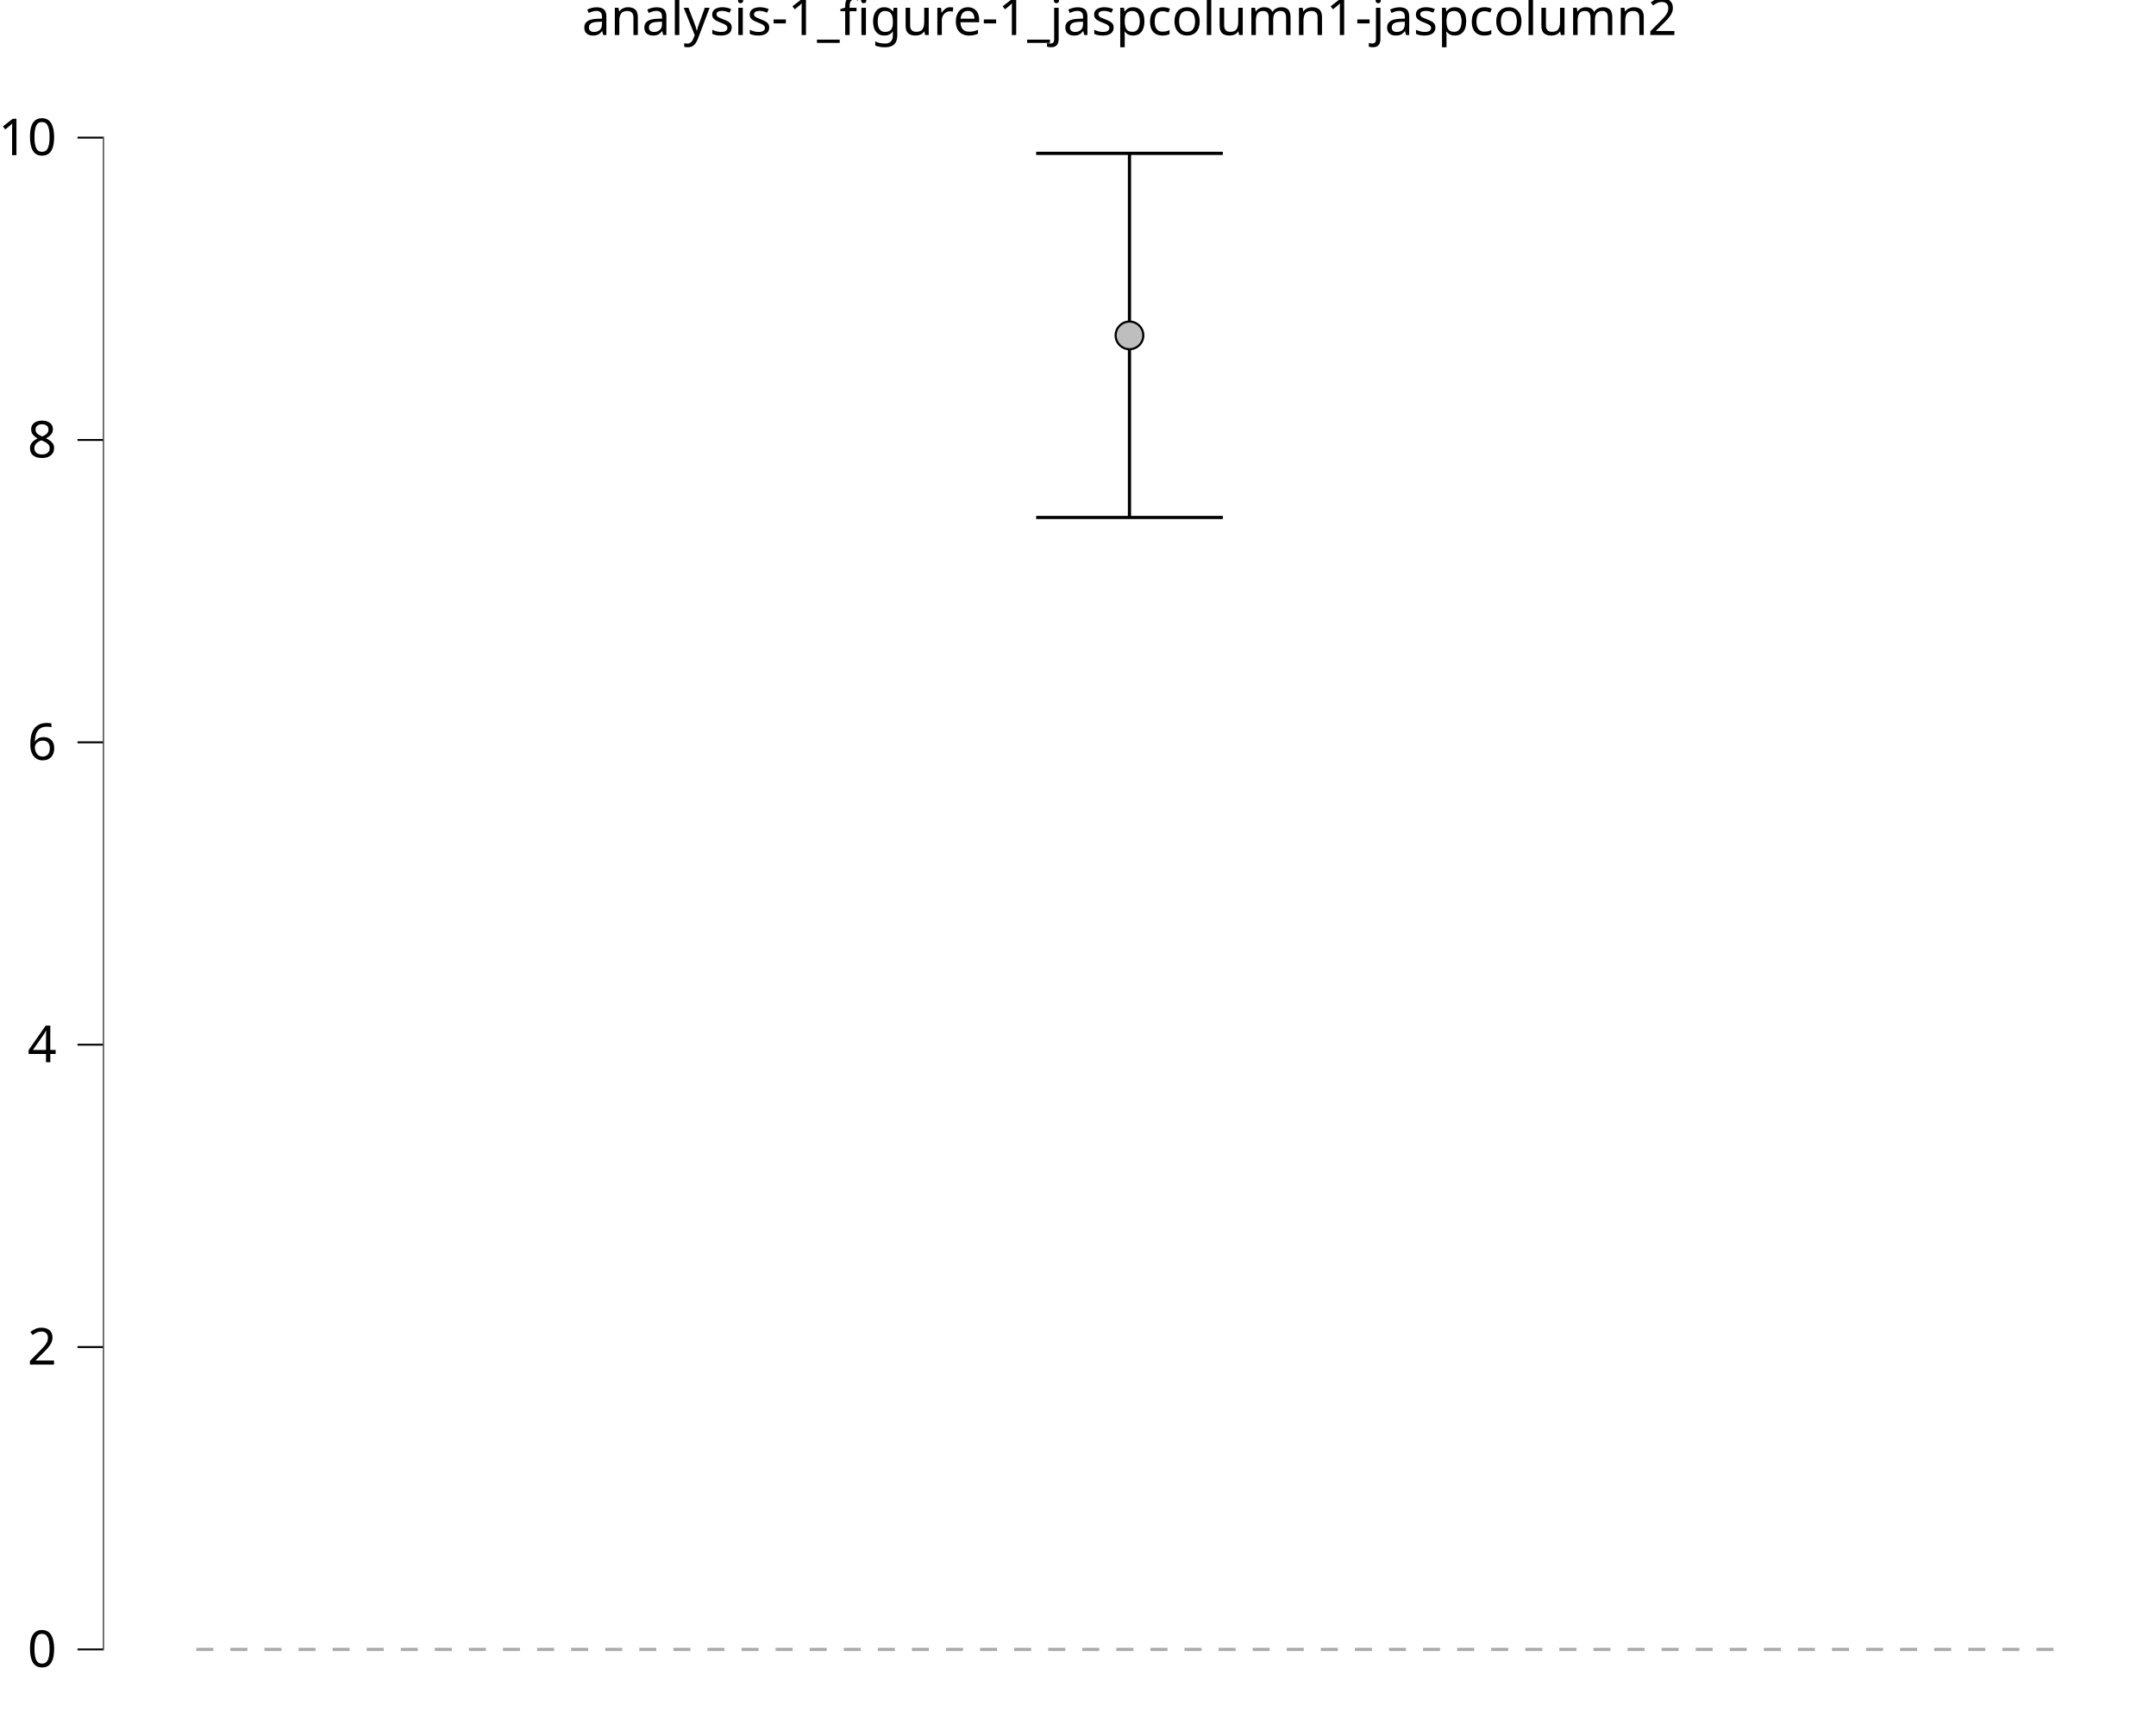
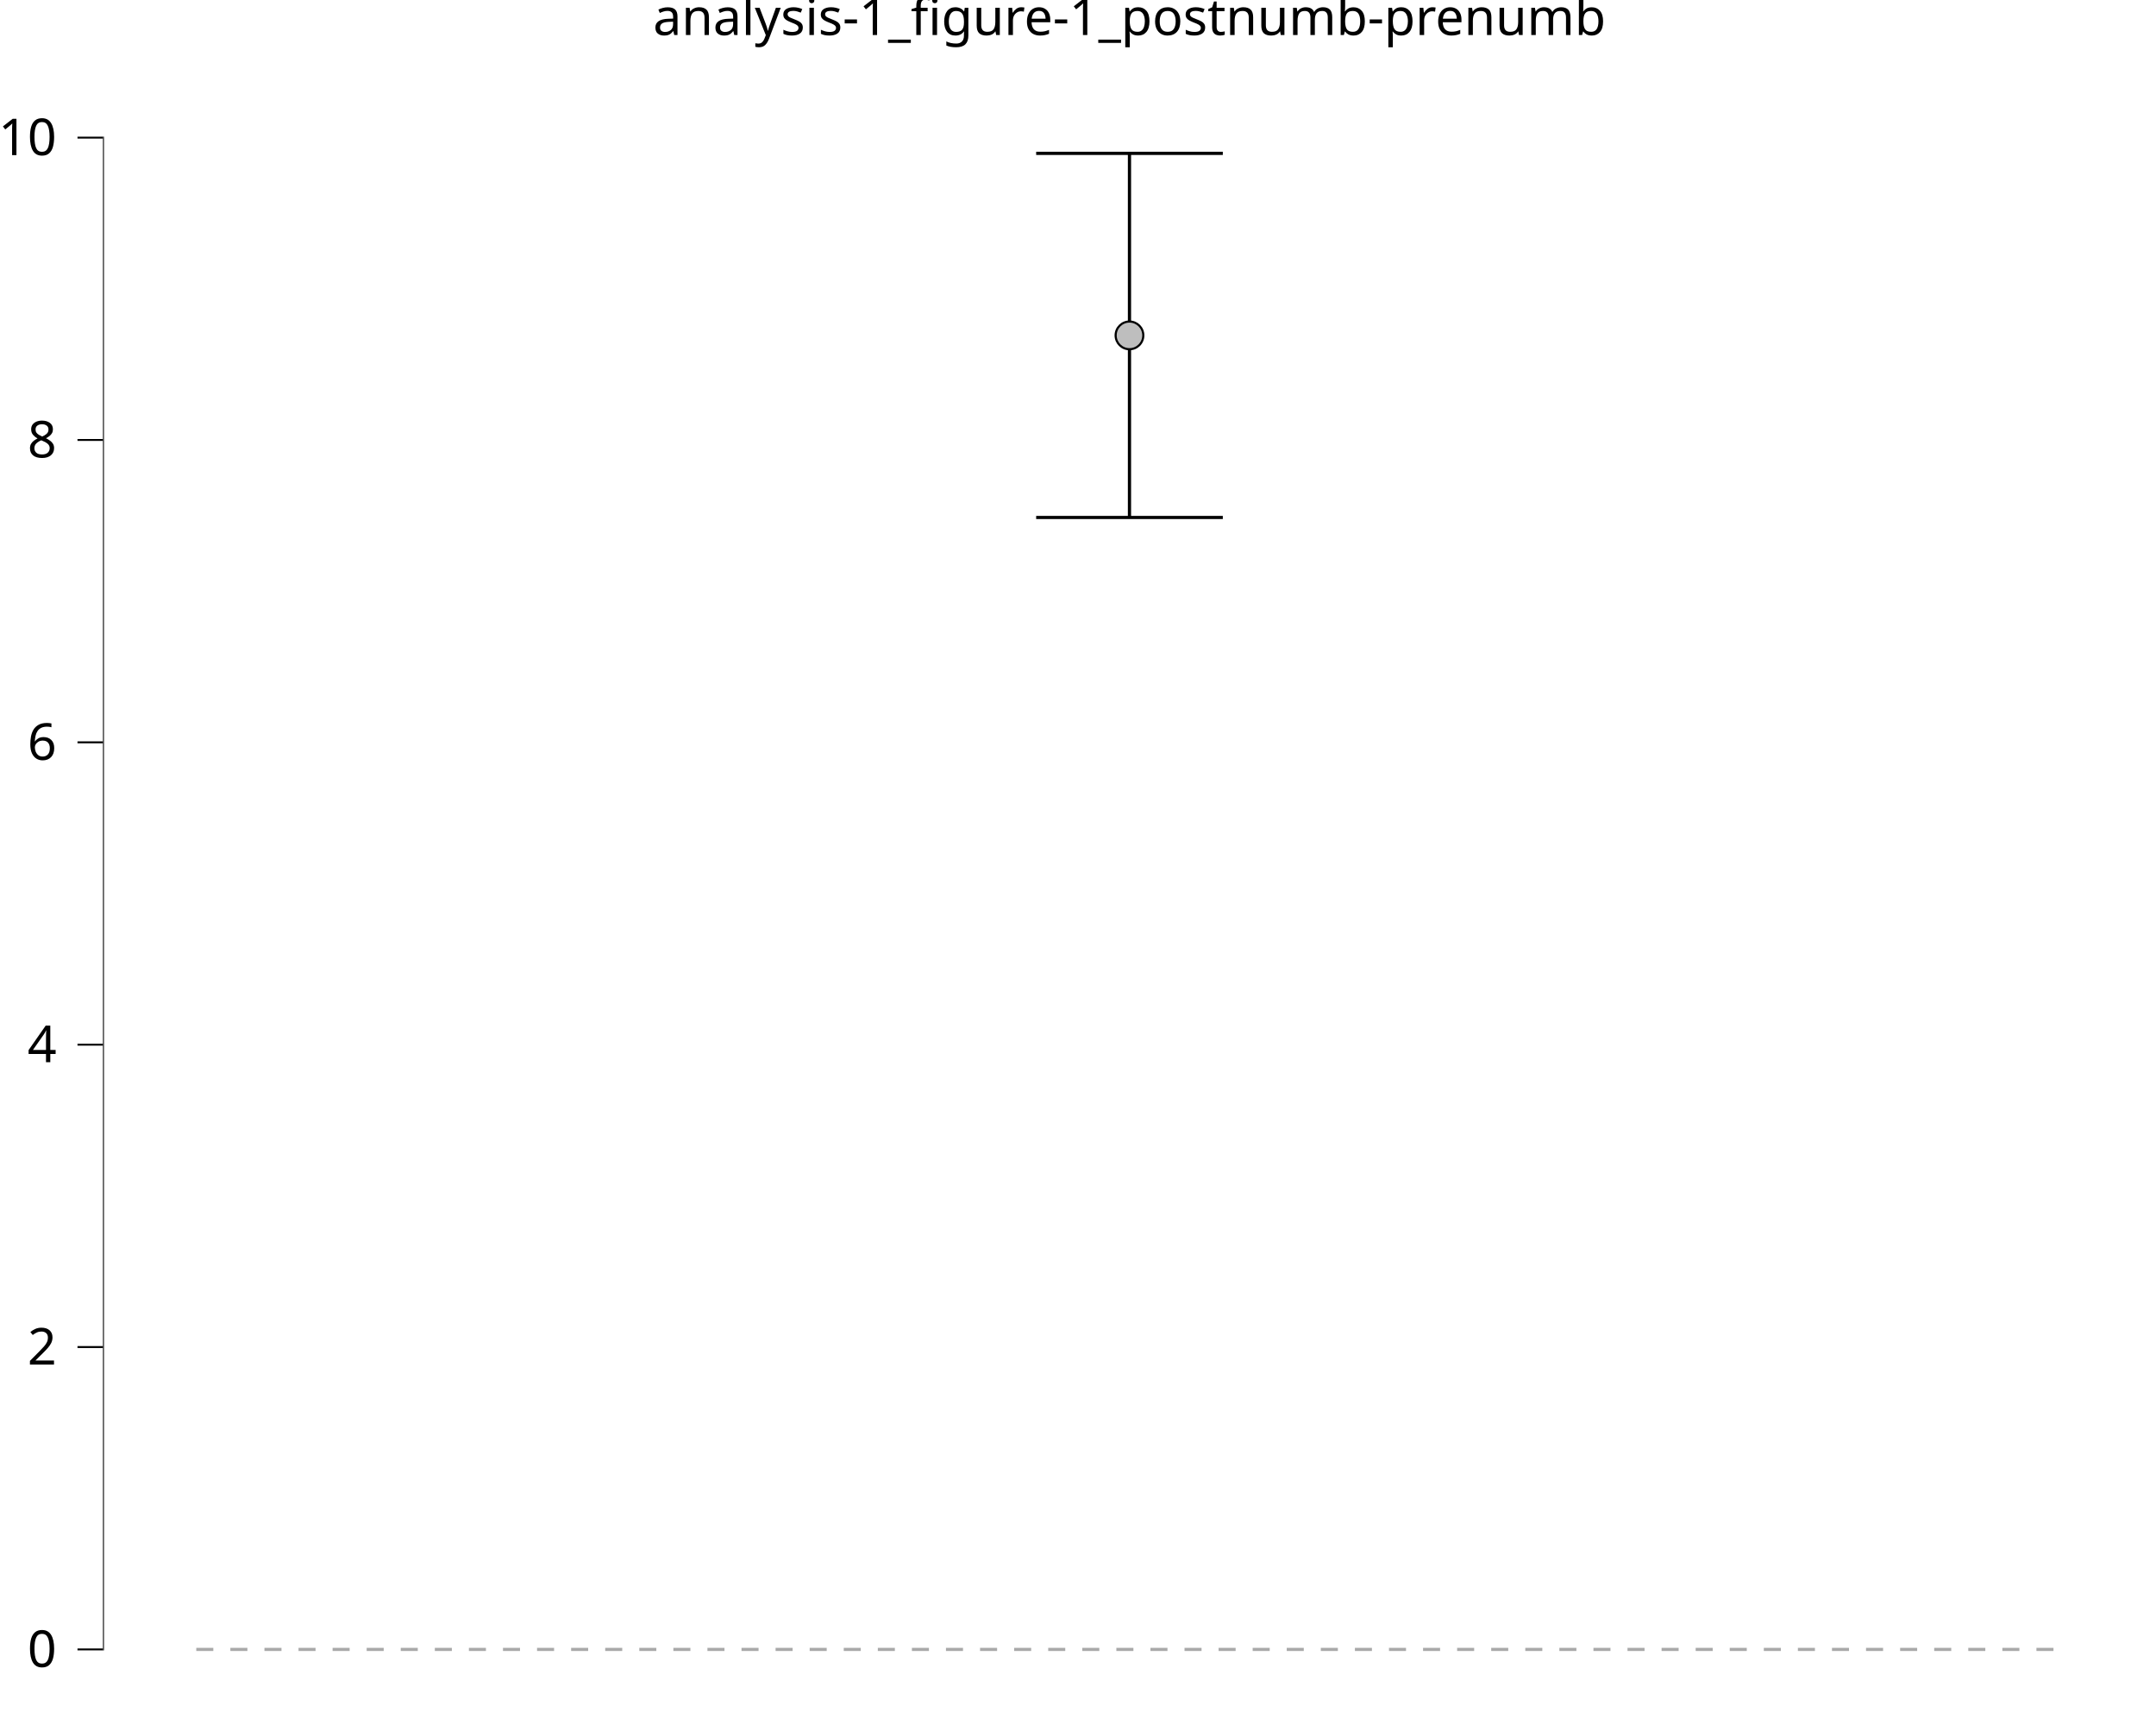
<svg xmlns="http://www.w3.org/2000/svg" class="svglite" data-engine-version="2.0" width="720.00pt" height="576.00pt" viewBox="0 0 720.00 576.00">
  <defs>
    <style type="text/css">
    .svglite line, .svglite polyline, .svglite polygon, .svglite path, .svglite rect, .svglite circle {
      fill: none;
      stroke: #000000;
      stroke-linecap: round;
      stroke-linejoin: round;
      stroke-miterlimit: 10.00;
    }
  </style>
  </defs>
  <rect width="100%" height="100%" style="stroke: none; fill: #FFFFFF;" />
  <defs>
    <clipPath id="cpMC4wMHw3MjAuMDB8MC4wMHw1NzYuMDA=">
      <rect x="0.00" y="0.00" width="720.00" height="576.00" />
    </clipPath>
  </defs>
  <g clip-path="url(#cpMC4wMHw3MjAuMDB8MC4wMHw1NzYuMDA=)">
    <rect x="0.00" y="0.00" width="720.00" height="576.00" style="stroke-width: 10.67; stroke: none;" />
  </g>
  <defs>
    <clipPath id="cpMzQuMzl8NzIwLjAwfDIwLjcxfDU3Ni4wMA==">
      <rect x="34.39" y="20.71" width="685.61" height="555.29" />
    </clipPath>
  </defs>
  <g clip-path="url(#cpMzQuMzl8NzIwLjAwfDIwLjcxfDU3Ni4wMA==)">
    <rect x="34.39" y="20.71" width="685.61" height="555.29" style="stroke-width: 10.67; stroke: none;" />
    <line x1="65.55" y1="550.76" x2="688.84" y2="550.76" style="stroke-width: 1.07; stroke: #A9A9A9; stroke-dasharray: 5.69,5.69; stroke-linecap: butt;" />
    <polyline points="346.03,51.20 408.36,51.20 " style="stroke-width: 1.07; stroke-linecap: butt;" />
    <polyline points="377.19,51.20 377.19,172.79 " style="stroke-width: 1.07; stroke-linecap: butt;" />
    <polyline points="346.03,172.79 408.36,172.79 " style="stroke-width: 1.07; stroke-linecap: butt;" />
    <circle cx="377.19" cy="111.99" r="4.62" style="stroke-width: 0.71; fill: #BEBEBE;" />
    <line x1="34.39" y1="551.08" x2="34.39" y2="45.63" style="stroke-width: 0.64; stroke-linecap: butt;" />
    <rect x="34.39" y="20.71" width="685.61" height="555.29" style="stroke-width: 0.00; stroke: none;" />
  </g>
  <g clip-path="url(#cpMC4wMHw3MjAuMDB8MC4wMHw1NzYuMDA=)">
    <polyline points="34.39,576.00 34.39,20.71 " style="stroke-width: 0.00; stroke: none; stroke-linecap: butt;" />
    <text x="18.91" y="556.61" text-anchor="end" style="font-size: 17.00px; font-family: sans;" textLength="9.46px" lengthAdjust="spacingAndGlyphs">0</text>
    <text x="18.91" y="455.65" text-anchor="end" style="font-size: 17.00px; font-family: sans;" textLength="9.46px" lengthAdjust="spacingAndGlyphs">2</text>
    <text x="18.91" y="354.68" text-anchor="end" style="font-size: 17.00px; font-family: sans;" textLength="9.46px" lengthAdjust="spacingAndGlyphs">4</text>
    <text x="18.91" y="253.72" text-anchor="end" style="font-size: 17.00px; font-family: sans;" textLength="9.46px" lengthAdjust="spacingAndGlyphs">6</text>
    <text x="18.91" y="152.76" text-anchor="end" style="font-size: 17.00px; font-family: sans;" textLength="9.46px" lengthAdjust="spacingAndGlyphs">8</text>
    <text x="18.91" y="51.80" text-anchor="end" style="font-size: 17.00px; font-family: sans;" textLength="18.91px" lengthAdjust="spacingAndGlyphs">10</text>
    <polyline points="25.88,550.76 34.39,550.76 " style="stroke-width: 0.64; stroke-linecap: butt;" />
    <polyline points="25.88,449.80 34.39,449.80 " style="stroke-width: 0.64; stroke-linecap: butt;" />
    <polyline points="25.88,348.84 34.39,348.84 " style="stroke-width: 0.64; stroke-linecap: butt;" />
    <polyline points="25.88,247.87 34.39,247.87 " style="stroke-width: 0.64; stroke-linecap: butt;" />
    <polyline points="25.88,146.91 34.39,146.91 " style="stroke-width: 0.64; stroke-linecap: butt;" />
    <polyline points="25.88,45.95 34.39,45.95 " style="stroke-width: 0.64; stroke-linecap: butt;" />
    <polyline points="34.39,576.00 720.00,576.00 " style="stroke-width: 0.00; stroke: none; stroke-linecap: butt;" />
-     <text x="377.19" y="11.70" text-anchor="middle" style="font-size: 17.00px; font-family: sans;" textLength="349.69px" lengthAdjust="spacingAndGlyphs">analysis-1_figure-1_jaspcolumn1-jaspcolumn2</text>
+     <text x="377.19" y="11.70" text-anchor="middle" style="font-size: 17.00px; font-family: sans;" textLength="300.54px" lengthAdjust="spacingAndGlyphs">analysis-1_figure-1_postnumb-prenumb</text>
  </g>
</svg>
